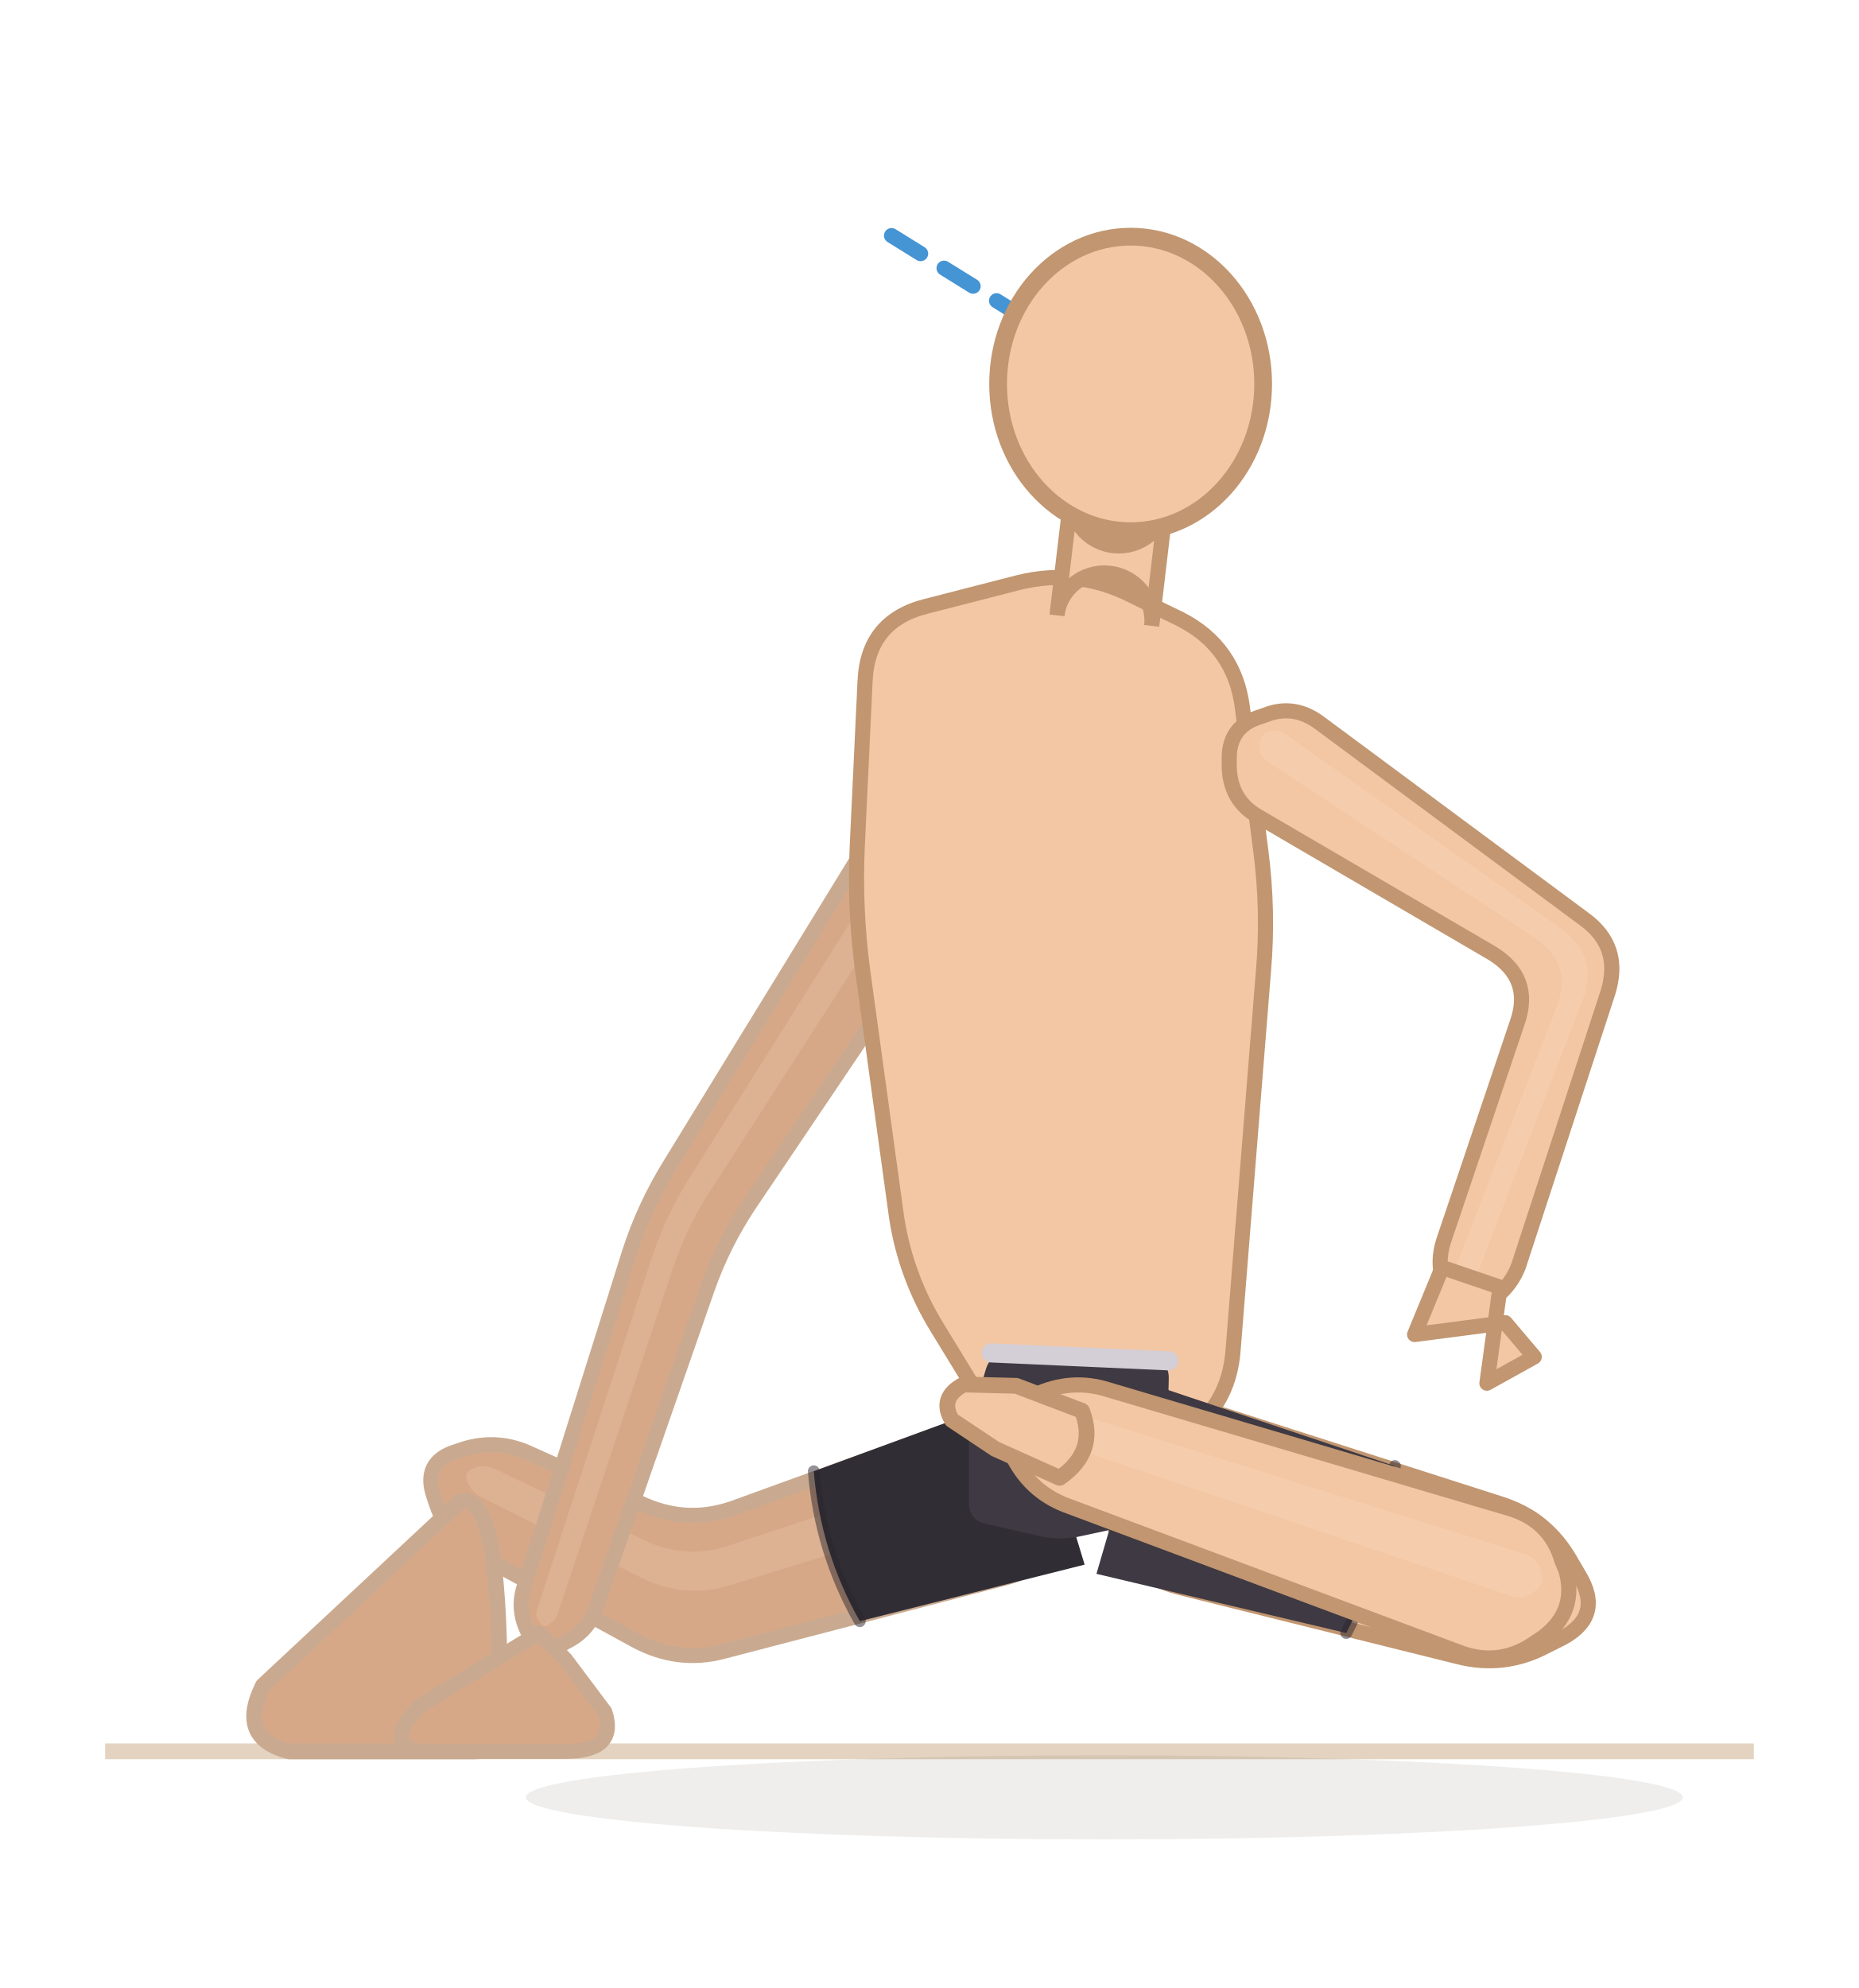
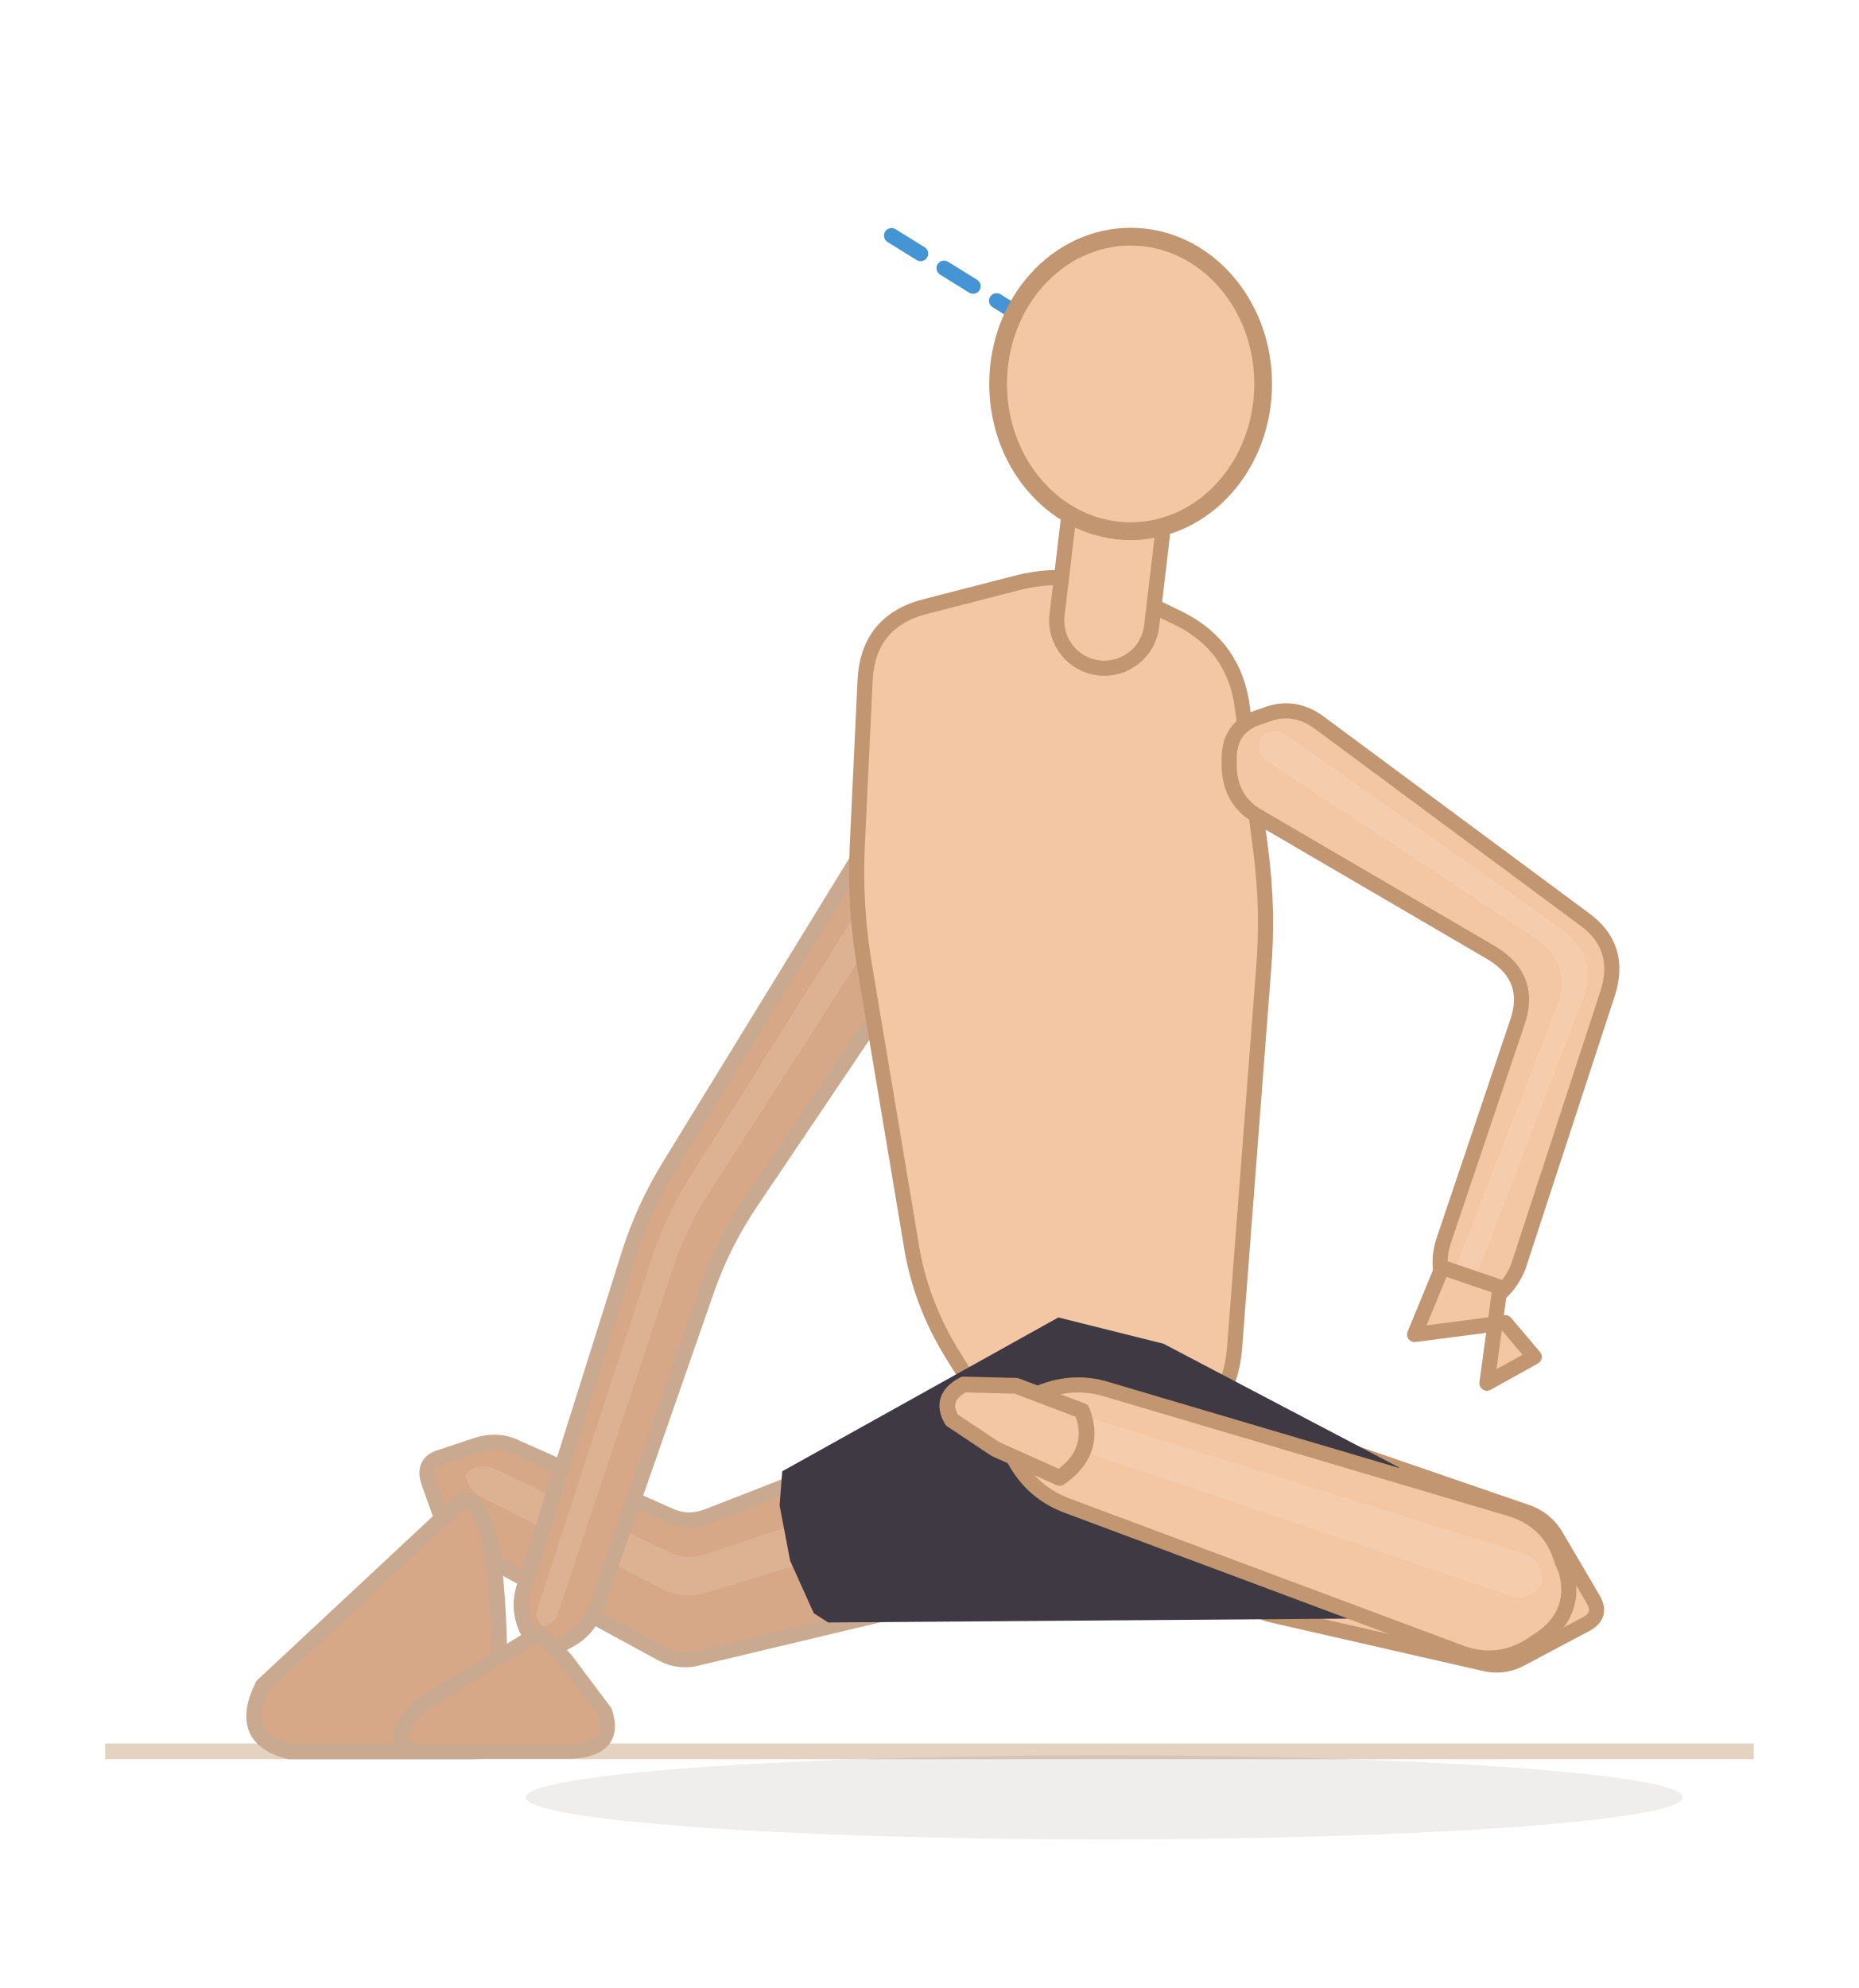
<svg xmlns="http://www.w3.org/2000/svg" viewBox="16 34.8 141.4 151.2">
  <line x1="24" y1="168" x2="149.4" y2="168" stroke="#e4d3c0" stroke-width="1.2" />
  <ellipse cx="100" cy="171.5" rx="44" ry="3.2" fill="rgba(62,42,28,0.08)" />
-   <path d="M 88.9,143.3 L 71.8,149.5 Q 68.4,150.7 65.1,149.3 L 56.4,145.4 Q 53.9,144.2 51.3,145 L 50.7,145.2 Q 48.1,146 49,148.6 L 49.2,149.2 Q 50.1,151.8 52.5,153.1 L 64.4,159.6 Q 67.6,161.3 71,160.4 L 92.5,154.8 Q 95.8,153.9 96.9,150.7 L 97.2,149.9 Q 98.3,146.7 95.5,144.6 L 94.9,144.2 Q 92.2,142.1 88.9,143.3 Z" fill="#d7a888" stroke="#c9aa90" stroke-width="1.15" stroke-linejoin="round" />
-   <path d="M 92.2,145.5 L 71.6,152.3 Q 68.2,153.5 64.9,151.9 L 53.6,146.5 Q 52.9,146.2 52.2,146.4 L 52,146.5 Q 51.3,146.7 51.5,147.4 L 51.6,147.6 Q 51.9,148.3 52.5,148.6 L 64.8,154.8 Q 68,156.4 71.4,155.4 L 93.2,148.7 Q 94.2,148.5 94.5,147.6 L 94.5,147.4 Q 94.8,146.4 94.1,145.9 L 93.9,145.7 Q 93.1,145.2 92.2,145.5 Z" fill="#f3d4bc" opacity="0.22" />
+   <path d="M 82.7,145.1 L 69.9,150.1 Q 68.4,150.7 67,150.1 L 55.3,144.9 Q 53.9,144.2 52.3,144.7 L 49.6,145.6 Q 48.1,146 48.6,147.5 L 49.6,150.3 Q 50.1,151.8 51.5,152.5 L 66.2,160.5 Q 67.6,161.3 69.1,160.9 L 86.3,156.8 Q 87.8,156.4 87.4,154.9 L 84.6,146.1 Q 84.2,144.5 82.7,145.1 Z" fill="#d7a888" stroke="#c9aa90" stroke-width="1.15" stroke-linejoin="round" />
+   <path d="M 89.4,146.4 L 69.7,153 Q 68.2,153.5 66.8,152.8 L 53.6,146.5 Q 52.9,146.2 52.2,146.4 L 52,146.5 Q 51.3,146.7 51.5,147.4 L 51.6,147.6 Q 51.9,148.3 52.5,148.6 L 66.5,155.7 Q 68,156.4 69.5,156 L 90.4,149.6 Q 91.9,149.2 91.5,147.7 L 91.3,147.4 Q 90.9,145.9 89.4,146.4 Z" fill="#f3d4bc" opacity="0.22" />
  <path d="M 54,163 Q 56,168 52,168 L 38,168 Q 34,167 36,163 L 51,149 Q 54,148 54,163 Z" fill="#d7a888" stroke="#c9aa90" stroke-width="1.2" stroke-linejoin="round" />
-   <path d="M 105.6,155.5 L 126.9,160.8 Q 130.4,161.7 133.6,160 L 134.8,159.4 Q 138,157.7 136.1,154.6 L 135.4,153.4 Q 133.6,150.3 130.2,149.2 L 109.3,142.5 Q 105.9,141.4 103.1,143.6 L 102,144.4 Q 99.2,146.6 100.4,150 L 100.9,151.2 Q 102.1,154.6 105.6,155.5 Z" fill="#f3c7a4" stroke="#c19670" stroke-width="1.15" stroke-linejoin="round" />
-   <path d="M 104.9,148.8 L 130.8,156.2 Q 131.9,156.5 132.8,156 L 133,155.8 Q 134,155.4 133.4,154.4 L 133.3,154.2 Q 132.8,153.3 131.8,153 L 105.9,145.1 Q 104.9,144.8 104.1,145.5 L 103.9,145.6 Q 103,146.3 103.4,147.3 L 103.5,147.5 Q 103.8,148.5 104.9,148.8 Z" fill="#fbe3cf" opacity="0.22" />
+   <path d="M 112.6,157.6 L 128.8,161.3 Q 130.4,161.7 131.8,160.9 L 136.5,158.4 Q 138,157.7 137.1,156.3 L 134.4,151.7 Q 133.6,150.3 132.1,149.8 L 116.4,144.4 Q 114.9,143.9 114.4,145.5 L 111.5,155.7 Q 111.1,157.2 112.6,157.6 Z" fill="#f3c7a4" stroke="#c19670" stroke-width="1.15" stroke-linejoin="round" />
+   <path d="M 107.9,149.7 L 130.8,156.2 Q 131.9,156.5 132.8,156 L 133,155.8 Q 134,155.4 133.4,154.4 L 133.3,154.2 Q 132.8,153.3 131.8,153 L 109,146 Q 107.4,145.6 107,147.1 L 106.8,147.7 Q 106.3,149.3 107.9,149.7 Z" fill="#fbe3cf" opacity="0.22" />
  <path d="M 81.5,99.7 L 66.9,123.5 Q 65,126.6 63.9,130 L 55.9,155.4 Q 55.3,157.1 56.1,158.8 L 56.3,159.1 Q 57.1,160.8 58.7,159.9 L 59,159.7 Q 60.7,158.9 61.3,157.2 L 69.8,132.8 Q 71,129.4 73,126.4 L 88.1,104 Q 89.4,102.2 88.6,100.1 L 88.4,99.6 Q 87.6,97.6 85.3,97.7 L 84.9,97.7 Q 82.6,97.8 81.5,99.7 Z" fill="#d7a888" stroke="#c9aa90" stroke-width="1.15" stroke-linejoin="round" />
  <path d="M 84.1,99.5 L 68.5,124.3 Q 66.6,127.3 65.5,130.7 L 56.9,157.1 Q 56.7,157.6 56.9,158 L 57,158.1 Q 57.2,158.6 57.7,158.4 L 57.8,158.3 Q 58.2,158.1 58.4,157.6 L 67.1,131.5 Q 68.2,128.1 70.2,125.1 L 85.9,100.7 Q 86.3,100.2 86,99.6 L 86,99.5 Q 85.8,98.9 85.1,98.9 L 85,98.9 Q 84.4,99 84.1,99.5 Z" fill="#f3d4bc" opacity="0.22" />
  <path d="M 59,161 L 62,165 Q 63,168 59,168 L 48,168 Q 45,167.5 48,164.5 L 57,159 Z" fill="#d7a888" stroke="#c9aa90" stroke-width="1.15" stroke-linejoin="round" />
-   <path d="M 86.5,80.9 L 93.5,79.1 Q 98,78 102.1,80.1 L 105.8,81.9 Q 109.9,84 110.5,88.6 L 111.9,99.5 Q 112.5,104.1 112.1,108.7 L 109.8,137.4 Q 109.5,142 105.5,144.4 L 100,147.7 Q 96,150 93.6,146.1 L 87.3,135.8 Q 84.9,131.9 84.2,127.4 L 81.6,108.5 Q 81,103.9 81.2,99.3 L 81.8,86.6 Q 82,82 86.5,80.9 Z" fill="#f3c7a4" stroke="#c19670" stroke-width="1.15" stroke-linejoin="round" />
+   <path d="M 86.5,80.9 L 93.5,79.1 Q 98,78 102.1,80.1 L 105.8,81.9 Q 109.9,84 110.5,88.6 L 111.9,99.5 Q 112.5,104.1 112.1,108.7 L 109.9,137.4 Q 109.5,142 105.5,144.4 L 100,147.7 Q 96,150 93.6,146.1 L 88.5,137.9 Q 86,133.9 85.3,129.4 L 81.8,108.5 Q 81,103.9 81.2,99.3 L 81.8,86.6 Q 82,82 86.5,80.9 Z" fill="#f3c7a4" stroke="#c19670" stroke-width="1.15" stroke-linejoin="round" />
  <g data-shorts="inline">
-     <path d="M 94.5,140.6 L 77.9,146.7 Q 78.4,152.8 81.4,158.1 L 98.5,153.8 Z" fill="#312d35" />
-     <path d="M 92.7,137.7 L 103.6,138.3 Q 104.9,138.3 104.9,139.6 L 104.8,144.2 Q 104.8,145.5 104.2,146.7 L 102.6,149.7 Q 102,150.8 100.7,151.1 L 97.9,151.7 Q 96.6,151.9 95.4,151.7 L 91,150.7 Q 89.7,150.4 89.7,149.1 L 89.7,144.9 Q 89.7,143.6 90,142.3 L 91,138.9 Q 91.4,137.7 92.7,137.7 Z" fill="#3e3942" />
-     <path d="M 91.4,137.7 L 104.9,138.3" fill="none" stroke="#d4ced6" stroke-width="1.45" stroke-linecap="round" />
-     <path d="M 99.4,154.5 L 118.4,159 Q 121.5,153 122.1,146.3 L 103.6,140.1 Z" fill="#3e3942" />
-     <path d="M 77.9,146.7 Q 78.4,152.8 81.4,158.1" fill="none" stroke="#2a262e" stroke-width="0.9" stroke-linecap="round" opacity="0.5" />
-     <path d="M 118.4,159 Q 121.5,153 122.1,146.3" fill="none" stroke="#2a262e" stroke-width="0.9" stroke-linecap="round" opacity="0.5" />
+     <path d="M 75.3,149.3 L 75.5,146.7 L 96.5,135 L 104.5,137 L 122.4,146.4 L 122.7,148.9 L 122,153.2 L 120.3,157.1 L 119.2,157.9 L 79,158.2 L 77.9,157.5 L 76.1,153.5 Z" fill="#3e3942" fill-rule="nonzero" />
  </g>
  <path d="M 130.7,149.5 L 100.3,140.5 Q 97.5,139.6 94.7,140.9 L 94.1,141.2 Q 91.4,142.5 92.8,145.1 L 93.1,145.7 Q 94.5,148.4 97.4,149.4 L 127.1,160.5 Q 130.1,161.6 132.8,159.7 L 133.4,159.3 Q 136,157.3 135.1,154.2 L 134.8,153.5 Q 133.9,150.4 130.7,149.5 Z" fill="#f3c7a4" stroke="#c19670" stroke-width="1.15" stroke-linejoin="round" />
  <path d="M 132,153 L 97.5,142.2 Q 96.7,141.9 95.9,142.3 L 95.8,142.3 Q 95,142.7 95.4,143.4 L 95.5,143.6 Q 95.9,144.4 96.7,144.6 L 131,156.2 Q 131.9,156.5 132.6,155.9 L 132.8,155.8 Q 133.5,155.2 133.2,154.4 L 133.2,154.2 Q 132.9,153.3 132,153 Z" fill="#fbe3cf" opacity="0.22" />
  <path d="M 98.3,142.1 Q 99.5,145.2 96.6,147.2 L 91.7,145 L 88.4,142.8 Q 87.4,141.1 89.3,140.1 L 93.3,140.2 Z" fill="#f3c7a4" stroke="#c19670" stroke-width="1.2" stroke-linejoin="round" />
  <path d="M 111.7,96.9 L 129.5,107.3 Q 132.6,109.2 131.4,112.6 L 125.8,129.2 Q 125.2,131.1 126,132.8 L 126.2,133.2 Q 127,135 128.7,134.1 L 129.1,133.9 Q 130.8,132.9 131.5,131.1 L 138.3,110.3 Q 139.4,106.8 136.5,104.7 L 116.4,89.8 Q 114.4,88.3 112.2,89.2 L 111.6,89.4 Q 109.4,90.2 109.5,92.7 L 109.5,93.2 Q 109.6,95.7 111.7,96.9 Z" fill="#f3c7a4" stroke="#c19670" stroke-width="1.15" stroke-linejoin="round" />
  <path d="M 112.4,92.7 L 132.7,106.1 Q 135.7,108.1 134.4,111.4 L 126.8,131 Q 126.6,131.5 126.9,132 L 126.9,132.1 Q 127.1,132.6 127.6,132.4 L 127.7,132.3 Q 128.2,132.1 128.4,131.6 L 136.4,110.8 Q 137.6,107.5 134.7,105.4 L 113.7,90.6 Q 113.2,90.2 112.5,90.5 L 112.4,90.5 Q 111.8,90.8 111.8,91.5 L 111.8,91.6 Q 111.8,92.3 112.4,92.7 Z" fill="#fbe3cf" opacity="0.22" />
  <path d="M 130.1,132.7 L 129.1,140 L 132.7,138 L 130.5,135.4 L 123.6,136.3 L 125.7,131.2 Z" fill="#f3c7a4" stroke="#c19670" stroke-width="1.15" stroke-linejoin="round" />
  <line x1="102" y1="64" x2="83.3" y2="52.4" stroke="#2481cc" stroke-width="1.15" stroke-dasharray="2.6 2.1" stroke-linecap="round" opacity="0.85" />
-   <path d="M 103.6,82.4 L 104.7,73.1 A 3.6 3.6 0 0 1 97.5,72.3 L 96.4,81.6 A 3.6 3.6 0 0 1 103.6,82.4 Z" fill="#f3c7a4" stroke="#c19670" stroke-width="1.15" />
+   <path d="M 103.6,82.4 L 104.7,73.1 A 3.6 3.6 0 0 0 97.5,72.3 L 96.4,81.6 A 3.6 3.6 0 0 0 103.6,82.4 Z" fill="#f3c7a4" stroke="#c19670" stroke-width="1.15" />
  <ellipse cx="102" cy="64" rx="10.08" ry="11.2" fill="#f3c7a4" stroke="#c19670" stroke-width="1.35" />
</svg>
